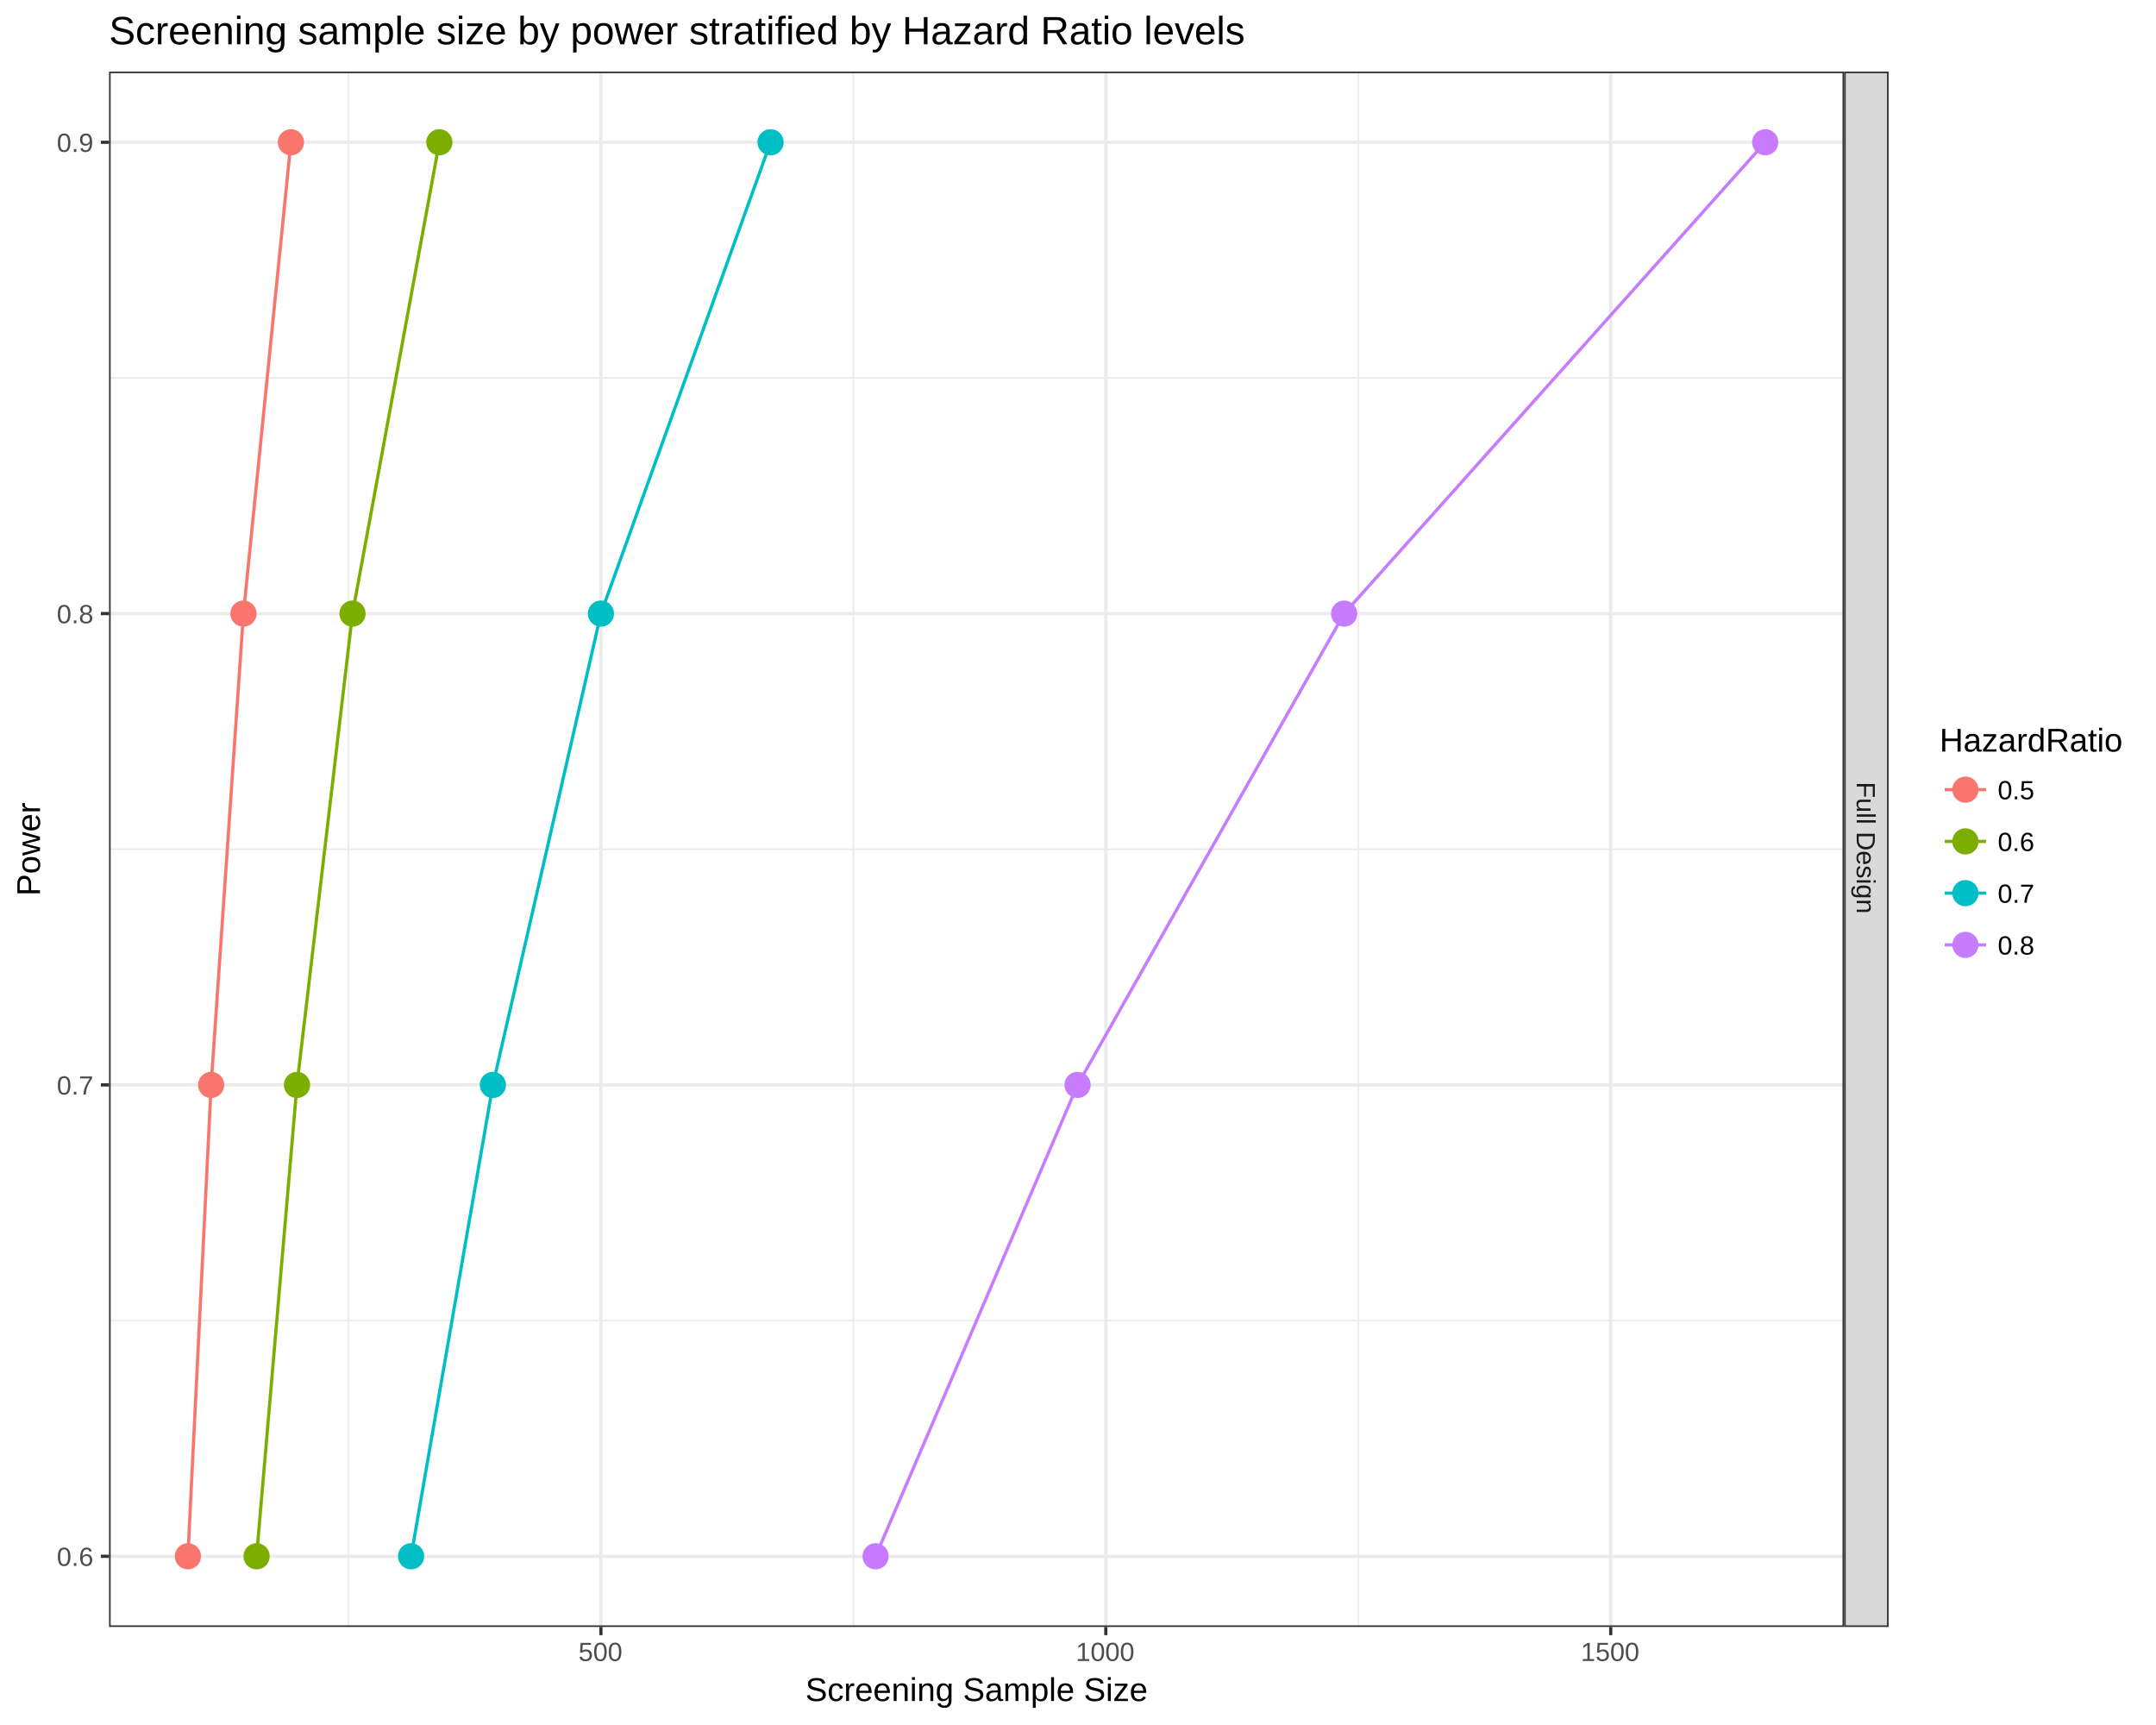
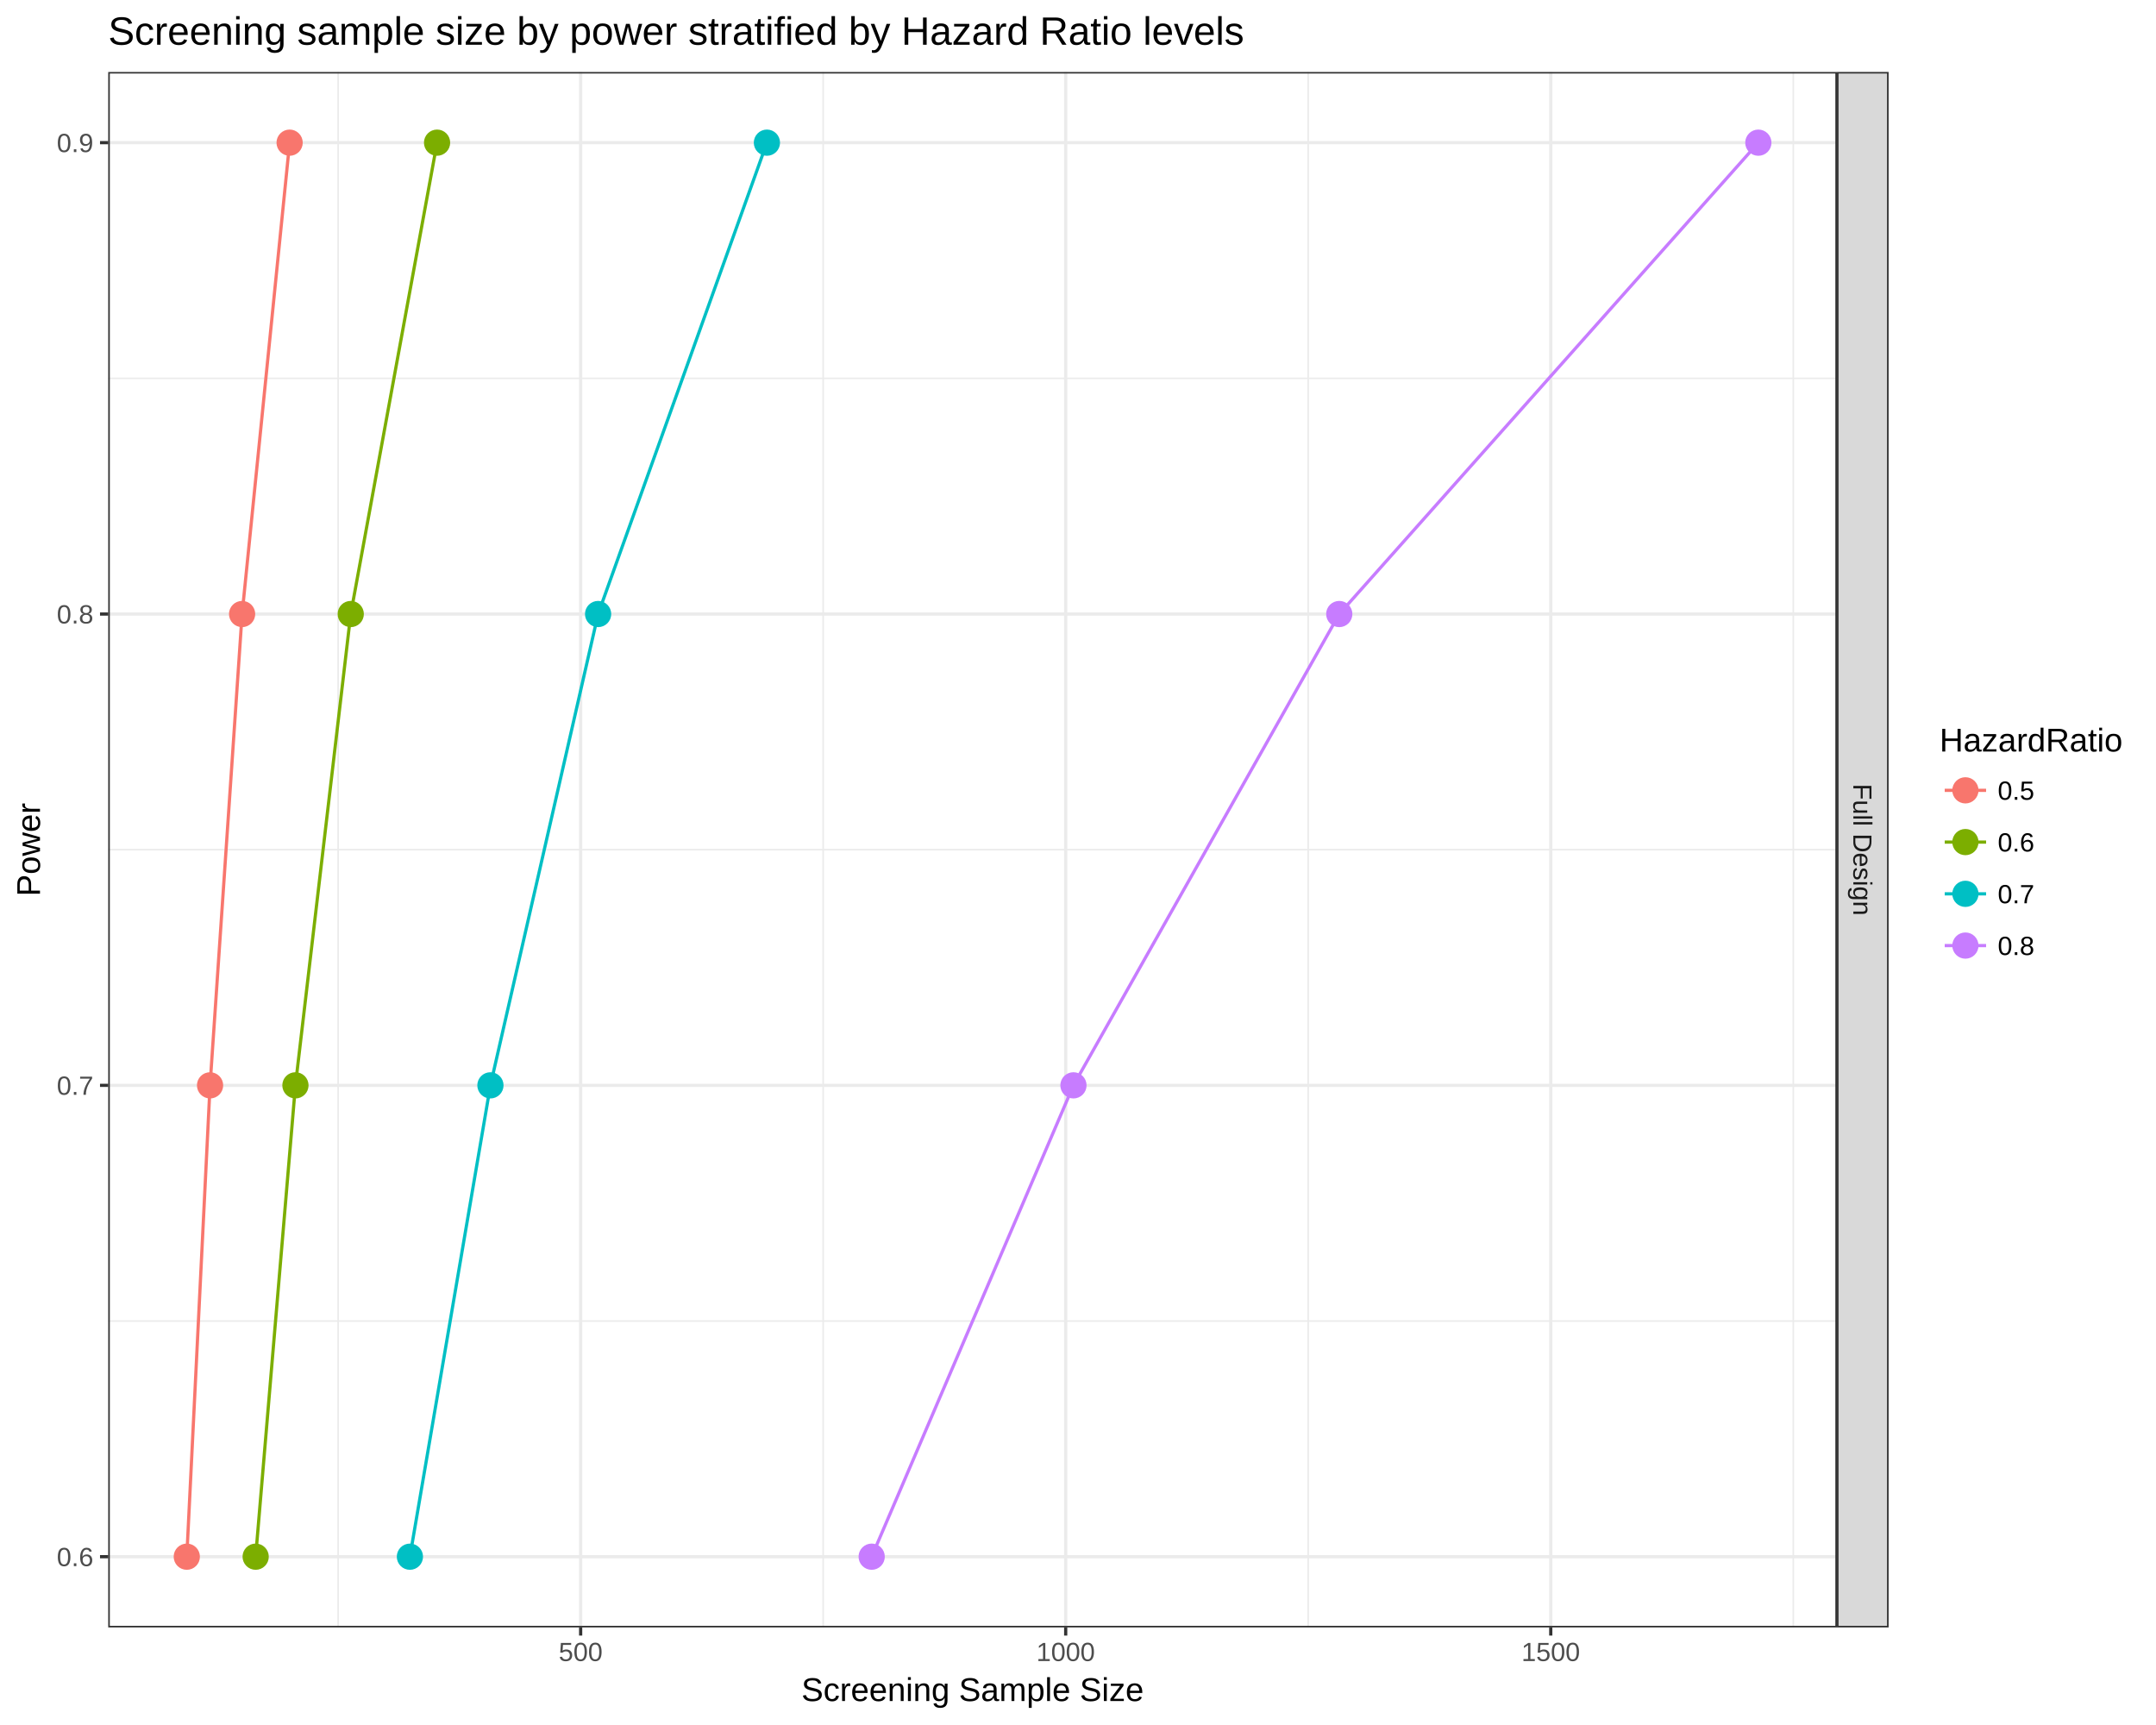
<svg xmlns="http://www.w3.org/2000/svg" viewBox="0 0 720.00 576.00">
  <defs>
    <style type="text/css">
    line, polyline, path, rect, circle {
      fill: none;
      stroke: #000000;
      stroke-linecap: round;
      stroke-linejoin: round;
      stroke-miterlimit: 10.00;
    }
  </style>
  </defs>
  <rect width="100%" height="100%" style="stroke: none; fill: #FFFFFF;" />
-   <rect x="-0.00" y="0.00" width="720.00" height="576.00" style="stroke-width: 1.07; stroke: #FFFFFF; fill: #FFFFFF;" />
+   <rect x="0.00" y="0.00" width="720.00" height="576.00" style="stroke-width: 1.07; stroke: #FFFFFF; fill: #FFFFFF;" />
  <defs>
-     <clipPath id="cpMzYuNDE3M3w2MTUuODM5fDU0My4yNjZ8MjMuODk4NQ==">
-       <rect x="36.42" y="23.90" width="579.42" height="519.37" />
+     <clipPath id="cpMzYuMTM4M3w2MTMuNDQ2fDU0My40MTF8MjQuMDI5">
+       <rect x="36.14" y="24.03" width="577.31" height="519.38" />
    </clipPath>
  </defs>
-   <rect x="36.42" y="23.90" width="579.42" height="519.37" style="stroke-width: 1.07; stroke: none; fill: #FFFFFF;" clip-path="url(#cpMzYuNDE3M3w2MTUuODM5fDU0My4yNjZ8MjMuODk4NQ==)" />
-   <polyline points="36.42,440.97 615.84,440.97 " style="stroke-width: 0.53; stroke: #EBEBEB; stroke-linecap: butt;" clip-path="url(#cpMzYuNDE3M3w2MTUuODM5fDU0My4yNjZ8MjMuODk4NQ==)" />
-   <polyline points="36.42,283.58 615.84,283.58 " style="stroke-width: 0.53; stroke: #EBEBEB; stroke-linecap: butt;" clip-path="url(#cpMzYuNDE3M3w2MTUuODM5fDU0My4yNjZ8MjMuODk4NQ==)" />
-   <polyline points="36.42,126.20 615.84,126.20 " style="stroke-width: 0.53; stroke: #EBEBEB; stroke-linecap: butt;" clip-path="url(#cpMzYuNDE3M3w2MTUuODM5fDU0My4yNjZ8MjMuODk4NQ==)" />
-   <polyline points="116.37,543.27 116.37,23.90 " style="stroke-width: 0.53; stroke: #EBEBEB; stroke-linecap: butt;" clip-path="url(#cpMzYuNDE3M3w2MTUuODM5fDU0My4yNjZ8MjMuODk4NQ==)" />
-   <polyline points="284.99,543.27 284.99,23.90 " style="stroke-width: 0.53; stroke: #EBEBEB; stroke-linecap: butt;" clip-path="url(#cpMzYuNDE3M3w2MTUuODM5fDU0My4yNjZ8MjMuODk4NQ==)" />
-   <polyline points="453.60,543.27 453.60,23.90 " style="stroke-width: 0.53; stroke: #EBEBEB; stroke-linecap: butt;" clip-path="url(#cpMzYuNDE3M3w2MTUuODM5fDU0My4yNjZ8MjMuODk4NQ==)" />
-   <polyline points="36.42,519.66 615.84,519.66 " style="stroke-width: 1.07; stroke: #EBEBEB; stroke-linecap: butt;" clip-path="url(#cpMzYuNDE3M3w2MTUuODM5fDU0My4yNjZ8MjMuODk4NQ==)" />
-   <polyline points="36.42,362.27 615.84,362.27 " style="stroke-width: 1.07; stroke: #EBEBEB; stroke-linecap: butt;" clip-path="url(#cpMzYuNDE3M3w2MTUuODM5fDU0My4yNjZ8MjMuODk4NQ==)" />
-   <polyline points="36.42,204.89 615.84,204.89 " style="stroke-width: 1.07; stroke: #EBEBEB; stroke-linecap: butt;" clip-path="url(#cpMzYuNDE3M3w2MTUuODM5fDU0My4yNjZ8MjMuODk4NQ==)" />
-   <polyline points="36.42,47.51 615.84,47.51 " style="stroke-width: 1.07; stroke: #EBEBEB; stroke-linecap: butt;" clip-path="url(#cpMzYuNDE3M3w2MTUuODM5fDU0My4yNjZ8MjMuODk4NQ==)" />
-   <polyline points="200.68,543.27 200.68,23.90 " style="stroke-width: 1.07; stroke: #EBEBEB; stroke-linecap: butt;" clip-path="url(#cpMzYuNDE3M3w2MTUuODM5fDU0My4yNjZ8MjMuODk4NQ==)" />
-   <polyline points="369.29,543.27 369.29,23.90 " style="stroke-width: 1.07; stroke: #EBEBEB; stroke-linecap: butt;" clip-path="url(#cpMzYuNDE3M3w2MTUuODM5fDU0My4yNjZ8MjMuODk4NQ==)" />
-   <polyline points="537.91,543.27 537.91,23.90 " style="stroke-width: 1.07; stroke: #EBEBEB; stroke-linecap: butt;" clip-path="url(#cpMzYuNDE3M3w2MTUuODM5fDU0My4yNjZ8MjMuODk4NQ==)" />
-   <polyline points="62.75,519.66 70.51,362.27 81.30,204.89 97.15,47.51 " style="stroke-width: 1.07; stroke: #F8766D; stroke-linecap: butt;" clip-path="url(#cpMzYuNDE3M3w2MTUuODM5fDU0My4yNjZ8MjMuODk4NQ==)" />
-   <polyline points="85.69,519.66 99.18,362.27 117.72,204.89 146.72,47.51 " style="stroke-width: 1.07; stroke: #7CAE00; stroke-linecap: butt;" clip-path="url(#cpMzYuNDE3M3w2MTUuODM5fDU0My4yNjZ8MjMuODk4NQ==)" />
-   <polyline points="137.28,519.66 164.60,362.27 200.68,204.89 257.33,47.51 " style="stroke-width: 1.07; stroke: #00BFC4; stroke-linecap: butt;" clip-path="url(#cpMzYuNDE3M3w2MTUuODM5fDU0My4yNjZ8MjMuODk4NQ==)" />
-   <polyline points="292.41,519.66 359.85,362.27 448.88,204.89 589.50,47.51 " style="stroke-width: 1.07; stroke: #C77CFF; stroke-linecap: butt;" clip-path="url(#cpMzYuNDE3M3w2MTUuODM5fDU0My4yNjZ8MjMuODk4NQ==)" />
-   <circle cx="62.75" cy="519.66" r="3.02pt" style="stroke-width: 0.71; stroke: #F8766D; fill: #F8766D;" clip-path="url(#cpMzYuNDE3M3w2MTUuODM5fDU0My4yNjZ8MjMuODk4NQ==)" />
-   <circle cx="70.51" cy="362.27" r="3.02pt" style="stroke-width: 0.71; stroke: #F8766D; fill: #F8766D;" clip-path="url(#cpMzYuNDE3M3w2MTUuODM5fDU0My4yNjZ8MjMuODk4NQ==)" />
-   <circle cx="81.30" cy="204.89" r="3.02pt" style="stroke-width: 0.71; stroke: #F8766D; fill: #F8766D;" clip-path="url(#cpMzYuNDE3M3w2MTUuODM5fDU0My4yNjZ8MjMuODk4NQ==)" />
-   <circle cx="97.15" cy="47.51" r="3.02pt" style="stroke-width: 0.71; stroke: #F8766D; fill: #F8766D;" clip-path="url(#cpMzYuNDE3M3w2MTUuODM5fDU0My4yNjZ8MjMuODk4NQ==)" />
-   <circle cx="85.69" cy="519.66" r="3.02pt" style="stroke-width: 0.71; stroke: #7CAE00; fill: #7CAE00;" clip-path="url(#cpMzYuNDE3M3w2MTUuODM5fDU0My4yNjZ8MjMuODk4NQ==)" />
-   <circle cx="99.18" cy="362.27" r="3.02pt" style="stroke-width: 0.71; stroke: #7CAE00; fill: #7CAE00;" clip-path="url(#cpMzYuNDE3M3w2MTUuODM5fDU0My4yNjZ8MjMuODk4NQ==)" />
-   <circle cx="117.72" cy="204.89" r="3.02pt" style="stroke-width: 0.71; stroke: #7CAE00; fill: #7CAE00;" clip-path="url(#cpMzYuNDE3M3w2MTUuODM5fDU0My4yNjZ8MjMuODk4NQ==)" />
-   <circle cx="146.72" cy="47.51" r="3.02pt" style="stroke-width: 0.71; stroke: #7CAE00; fill: #7CAE00;" clip-path="url(#cpMzYuNDE3M3w2MTUuODM5fDU0My4yNjZ8MjMuODk4NQ==)" />
-   <circle cx="137.28" cy="519.66" r="3.02pt" style="stroke-width: 0.71; stroke: #00BFC4; fill: #00BFC4;" clip-path="url(#cpMzYuNDE3M3w2MTUuODM5fDU0My4yNjZ8MjMuODk4NQ==)" />
-   <circle cx="164.60" cy="362.27" r="3.02pt" style="stroke-width: 0.71; stroke: #00BFC4; fill: #00BFC4;" clip-path="url(#cpMzYuNDE3M3w2MTUuODM5fDU0My4yNjZ8MjMuODk4NQ==)" />
-   <circle cx="200.68" cy="204.89" r="3.02pt" style="stroke-width: 0.71; stroke: #00BFC4; fill: #00BFC4;" clip-path="url(#cpMzYuNDE3M3w2MTUuODM5fDU0My4yNjZ8MjMuODk4NQ==)" />
-   <circle cx="257.33" cy="47.51" r="3.02pt" style="stroke-width: 0.71; stroke: #00BFC4; fill: #00BFC4;" clip-path="url(#cpMzYuNDE3M3w2MTUuODM5fDU0My4yNjZ8MjMuODk4NQ==)" />
-   <circle cx="292.41" cy="519.66" r="3.02pt" style="stroke-width: 0.71; stroke: #C77CFF; fill: #C77CFF;" clip-path="url(#cpMzYuNDE3M3w2MTUuODM5fDU0My4yNjZ8MjMuODk4NQ==)" />
-   <circle cx="359.85" cy="362.27" r="3.02pt" style="stroke-width: 0.71; stroke: #C77CFF; fill: #C77CFF;" clip-path="url(#cpMzYuNDE3M3w2MTUuODM5fDU0My4yNjZ8MjMuODk4NQ==)" />
-   <circle cx="448.88" cy="204.89" r="3.02pt" style="stroke-width: 0.71; stroke: #C77CFF; fill: #C77CFF;" clip-path="url(#cpMzYuNDE3M3w2MTUuODM5fDU0My4yNjZ8MjMuODk4NQ==)" />
-   <circle cx="589.50" cy="47.51" r="3.02pt" style="stroke-width: 0.71; stroke: #C77CFF; fill: #C77CFF;" clip-path="url(#cpMzYuNDE3M3w2MTUuODM5fDU0My4yNjZ8MjMuODk4NQ==)" />
-   <rect x="36.42" y="23.90" width="579.42" height="519.37" style="stroke-width: 1.07; stroke: #333333;" clip-path="url(#cpMzYuNDE3M3w2MTUuODM5fDU0My4yNjZ8MjMuODk4NQ==)" />
+   <rect x="36.14" y="24.03" width="577.31" height="519.38" style="stroke-width: 1.07; stroke: none; fill: #FFFFFF;" clip-path="url(#cpMzYuMTM4M3w2MTMuNDQ2fDU0My40MTF8MjQuMDI5)" />
+   <polyline points="36.14,441.11 613.45,441.11 " style="stroke-width: 0.53; stroke: #EBEBEB; stroke-linecap: butt;" clip-path="url(#cpMzYuMTM4M3w2MTMuNDQ2fDU0My40MTF8MjQuMDI5)" />
+   <polyline points="36.14,283.72 613.45,283.72 " style="stroke-width: 0.53; stroke: #EBEBEB; stroke-linecap: butt;" clip-path="url(#cpMzYuMTM4M3w2MTMuNDQ2fDU0My40MTF8MjQuMDI5)" />
+   <polyline points="36.14,126.33 613.45,126.33 " style="stroke-width: 0.53; stroke: #EBEBEB; stroke-linecap: butt;" clip-path="url(#cpMzYuMTM4M3w2MTMuNDQ2fDU0My40MTF8MjQuMDI5)" />
+   <polyline points="112.92,543.41 112.92,24.03 " style="stroke-width: 0.53; stroke: #EBEBEB; stroke-linecap: butt;" clip-path="url(#cpMzYuMTM4M3w2MTMuNDQ2fDU0My40MTF8MjQuMDI5)" />
+   <polyline points="274.90,543.41 274.90,24.03 " style="stroke-width: 0.53; stroke: #EBEBEB; stroke-linecap: butt;" clip-path="url(#cpMzYuMTM4M3w2MTMuNDQ2fDU0My40MTF8MjQuMDI5)" />
+   <polyline points="436.88,543.41 436.88,24.03 " style="stroke-width: 0.53; stroke: #EBEBEB; stroke-linecap: butt;" clip-path="url(#cpMzYuMTM4M3w2MTMuNDQ2fDU0My40MTF8MjQuMDI5)" />
+   <polyline points="598.87,543.41 598.87,24.03 " style="stroke-width: 0.53; stroke: #EBEBEB; stroke-linecap: butt;" clip-path="url(#cpMzYuMTM4M3w2MTMuNDQ2fDU0My40MTF8MjQuMDI5)" />
+   <polyline points="36.14,519.80 613.45,519.80 " style="stroke-width: 1.07; stroke: #EBEBEB; stroke-linecap: butt;" clip-path="url(#cpMzYuMTM4M3w2MTMuNDQ2fDU0My40MTF8MjQuMDI5)" />
+   <polyline points="36.14,362.41 613.45,362.41 " style="stroke-width: 1.07; stroke: #EBEBEB; stroke-linecap: butt;" clip-path="url(#cpMzYuMTM4M3w2MTMuNDQ2fDU0My40MTF8MjQuMDI5)" />
+   <polyline points="36.14,205.03 613.45,205.03 " style="stroke-width: 1.07; stroke: #EBEBEB; stroke-linecap: butt;" clip-path="url(#cpMzYuMTM4M3w2MTMuNDQ2fDU0My40MTF8MjQuMDI5)" />
+   <polyline points="36.14,47.64 613.45,47.64 " style="stroke-width: 1.07; stroke: #EBEBEB; stroke-linecap: butt;" clip-path="url(#cpMzYuMTM4M3w2MTMuNDQ2fDU0My40MTF8MjQuMDI5)" />
+   <polyline points="193.91,543.41 193.91,24.03 " style="stroke-width: 1.07; stroke: #EBEBEB; stroke-linecap: butt;" clip-path="url(#cpMzYuMTM4M3w2MTMuNDQ2fDU0My40MTF8MjQuMDI5)" />
+   <polyline points="355.89,543.41 355.89,24.03 " style="stroke-width: 1.07; stroke: #EBEBEB; stroke-linecap: butt;" clip-path="url(#cpMzYuMTM4M3w2MTMuNDQ2fDU0My40MTF8MjQuMDI5)" />
+   <polyline points="517.88,543.41 517.88,24.03 " style="stroke-width: 1.07; stroke: #EBEBEB; stroke-linecap: butt;" clip-path="url(#cpMzYuMTM4M3w2MTMuNDQ2fDU0My40MTF8MjQuMDI5)" />
+   <polyline points="62.38,519.80 70.15,362.41 80.85,205.03 96.72,47.64 " style="stroke-width: 1.07; stroke: #F8766D; stroke-linecap: butt;" clip-path="url(#cpMzYuMTM4M3w2MTMuNDQ2fDU0My40MTF8MjQuMDI5)" />
+   <polyline points="85.38,519.80 98.66,362.41 117.13,205.03 145.96,47.64 " style="stroke-width: 1.07; stroke: #7CAE00; stroke-linecap: butt;" clip-path="url(#cpMzYuMTM4M3w2MTMuNDQ2fDU0My40MTF8MjQuMDI5)" />
+   <polyline points="136.89,519.80 163.78,362.41 199.74,205.03 256.11,47.64 " style="stroke-width: 1.07; stroke: #00BFC4; stroke-linecap: butt;" clip-path="url(#cpMzYuMTM4M3w2MTMuNDQ2fDU0My40MTF8MjQuMDI5)" />
+   <polyline points="291.10,519.80 358.48,362.41 447.25,205.03 587.20,47.64 " style="stroke-width: 1.07; stroke: #C77CFF; stroke-linecap: butt;" clip-path="url(#cpMzYuMTM4M3w2MTMuNDQ2fDU0My40MTF8MjQuMDI5)" />
+   <circle cx="62.38" cy="519.80" r="3.02pt" style="stroke-width: 0.71; stroke: #F8766D; fill: #F8766D;" clip-path="url(#cpMzYuMTM4M3w2MTMuNDQ2fDU0My40MTF8MjQuMDI5)" />
+   <circle cx="70.15" cy="362.41" r="3.02pt" style="stroke-width: 0.71; stroke: #F8766D; fill: #F8766D;" clip-path="url(#cpMzYuMTM4M3w2MTMuNDQ2fDU0My40MTF8MjQuMDI5)" />
+   <circle cx="80.85" cy="205.03" r="3.02pt" style="stroke-width: 0.71; stroke: #F8766D; fill: #F8766D;" clip-path="url(#cpMzYuMTM4M3w2MTMuNDQ2fDU0My40MTF8MjQuMDI5)" />
+   <circle cx="96.72" cy="47.64" r="3.02pt" style="stroke-width: 0.71; stroke: #F8766D; fill: #F8766D;" clip-path="url(#cpMzYuMTM4M3w2MTMuNDQ2fDU0My40MTF8MjQuMDI5)" />
+   <circle cx="85.38" cy="519.80" r="3.02pt" style="stroke-width: 0.71; stroke: #7CAE00; fill: #7CAE00;" clip-path="url(#cpMzYuMTM4M3w2MTMuNDQ2fDU0My40MTF8MjQuMDI5)" />
+   <circle cx="98.66" cy="362.41" r="3.02pt" style="stroke-width: 0.71; stroke: #7CAE00; fill: #7CAE00;" clip-path="url(#cpMzYuMTM4M3w2MTMuNDQ2fDU0My40MTF8MjQuMDI5)" />
+   <circle cx="117.13" cy="205.03" r="3.02pt" style="stroke-width: 0.71; stroke: #7CAE00; fill: #7CAE00;" clip-path="url(#cpMzYuMTM4M3w2MTMuNDQ2fDU0My40MTF8MjQuMDI5)" />
+   <circle cx="145.96" cy="47.64" r="3.02pt" style="stroke-width: 0.71; stroke: #7CAE00; fill: #7CAE00;" clip-path="url(#cpMzYuMTM4M3w2MTMuNDQ2fDU0My40MTF8MjQuMDI5)" />
+   <circle cx="136.89" cy="519.80" r="3.02pt" style="stroke-width: 0.71; stroke: #00BFC4; fill: #00BFC4;" clip-path="url(#cpMzYuMTM4M3w2MTMuNDQ2fDU0My40MTF8MjQuMDI5)" />
+   <circle cx="163.78" cy="362.41" r="3.02pt" style="stroke-width: 0.71; stroke: #00BFC4; fill: #00BFC4;" clip-path="url(#cpMzYuMTM4M3w2MTMuNDQ2fDU0My40MTF8MjQuMDI5)" />
+   <circle cx="199.74" cy="205.03" r="3.02pt" style="stroke-width: 0.71; stroke: #00BFC4; fill: #00BFC4;" clip-path="url(#cpMzYuMTM4M3w2MTMuNDQ2fDU0My40MTF8MjQuMDI5)" />
+   <circle cx="256.11" cy="47.64" r="3.02pt" style="stroke-width: 0.71; stroke: #00BFC4; fill: #00BFC4;" clip-path="url(#cpMzYuMTM4M3w2MTMuNDQ2fDU0My40MTF8MjQuMDI5)" />
+   <circle cx="291.10" cy="519.80" r="3.02pt" style="stroke-width: 0.71; stroke: #C77CFF; fill: #C77CFF;" clip-path="url(#cpMzYuMTM4M3w2MTMuNDQ2fDU0My40MTF8MjQuMDI5)" />
+   <circle cx="358.48" cy="362.41" r="3.02pt" style="stroke-width: 0.71; stroke: #C77CFF; fill: #C77CFF;" clip-path="url(#cpMzYuMTM4M3w2MTMuNDQ2fDU0My40MTF8MjQuMDI5)" />
+   <circle cx="447.25" cy="205.03" r="3.02pt" style="stroke-width: 0.71; stroke: #C77CFF; fill: #C77CFF;" clip-path="url(#cpMzYuMTM4M3w2MTMuNDQ2fDU0My40MTF8MjQuMDI5)" />
+   <circle cx="587.20" cy="47.64" r="3.02pt" style="stroke-width: 0.71; stroke: #C77CFF; fill: #C77CFF;" clip-path="url(#cpMzYuMTM4M3w2MTMuNDQ2fDU0My40MTF8MjQuMDI5)" />
+   <rect x="36.14" y="24.03" width="577.31" height="519.38" style="stroke-width: 1.07; stroke: #333333;" clip-path="url(#cpMzYuMTM4M3w2MTMuNDQ2fDU0My40MTF8MjQuMDI5)" />
  <defs>
    <clipPath id="cpMHw3MjB8NTc2fDA=">
      <rect x="0.00" y="0.00" width="720.00" height="576.00" />
    </clipPath>
  </defs>
  <defs>
-     <clipPath id="cpNjE1LjgzOXw2MzAuNzA0fDU0My4yNjZ8MjMuODk4NQ==">
-       <rect x="615.84" y="23.90" width="14.87" height="519.37" />
+     <clipPath id="cpNjEzLjQ0Nnw2MzAuNzA0fDU0My40MTF8MjQuMDI5">
+       <rect x="613.45" y="24.03" width="17.26" height="519.38" />
    </clipPath>
  </defs>
-   <rect x="615.84" y="23.90" width="14.87" height="519.37" style="stroke-width: 1.07; stroke: #333333; fill: #D9D9D9;" clip-path="url(#cpNjE1LjgzOXw2MzAuNzA0fDU0My4yNjZ8MjMuODk4NQ==)" />
-   <g clip-path="url(#cpNjE1LjgzOXw2MzAuNzA0fDU0My4yNjZ8MjMuODk4NQ==)">
-     <text transform="translate(620.05,261.07) rotate(-270)" style="font-size: 8.80px; fill: #1A1A1A; font-family: Arial;" textLength="45.02px" lengthAdjust="spacingAndGlyphs">Full Design</text>
+   <rect x="613.45" y="24.03" width="17.26" height="519.38" style="stroke-width: 1.07; stroke: #333333; fill: #D9D9D9;" clip-path="url(#cpNjEzLjQ0Nnw2MzAuNzA0fDU0My40MTF8MjQuMDI5)" />
+   <g clip-path="url(#cpNjEzLjQ0Nnw2MzAuNzA0fDU0My40MTF8MjQuMDI5)">
+     <text transform="translate(618.93,261.71) rotate(90)" style="font-size: 8.80px; fill: #1A1A1A; font-family: Arial;" textLength="44.02px" lengthAdjust="spacingAndGlyphs">Full Design</text>
  </g>
  <defs>
    <clipPath id="cpMHw3MjB8NTc2fDA=">
      <rect x="0.00" y="0.00" width="720.00" height="576.00" />
    </clipPath>
  </defs>
-   <polyline points="200.68,546.01 200.68,543.27 " style="stroke-width: 1.07; stroke: #333333; stroke-linecap: butt;" clip-path="url(#cpMHw3MjB8NTc2fDA=)" />
-   <polyline points="369.29,546.01 369.29,543.27 " style="stroke-width: 1.07; stroke: #333333; stroke-linecap: butt;" clip-path="url(#cpMHw3MjB8NTc2fDA=)" />
-   <polyline points="537.91,546.01 537.91,543.27 " style="stroke-width: 1.07; stroke: #333333; stroke-linecap: butt;" clip-path="url(#cpMHw3MjB8NTc2fDA=)" />
+   <polyline points="193.91,546.15 193.91,543.41 " style="stroke-width: 1.07; stroke: #333333; stroke-linecap: butt;" clip-path="url(#cpMHw3MjB8NTc2fDA=)" />
+   <polyline points="355.89,546.15 355.89,543.41 " style="stroke-width: 1.07; stroke: #333333; stroke-linecap: butt;" clip-path="url(#cpMHw3MjB8NTc2fDA=)" />
+   <polyline points="517.88,546.15 517.88,543.41 " style="stroke-width: 1.07; stroke: #333333; stroke-linecap: butt;" clip-path="url(#cpMHw3MjB8NTc2fDA=)" />
  <g clip-path="url(#cpMHw3MjB8NTc2fDA=)">
-     <text x="193.17" y="554.63" style="font-size: 8.80px; fill: #4D4D4D; font-family: Arial;" textLength="15.02px" lengthAdjust="spacingAndGlyphs">500</text>
+     <text x="186.57" y="554.64" style="font-size: 8.80px; fill: #4D4D4D; font-family: Arial;" textLength="14.68px" lengthAdjust="spacingAndGlyphs">500</text>
  </g>
  <g clip-path="url(#cpMHw3MjB8NTc2fDA=)">
-     <text x="359.28" y="554.63" style="font-size: 8.80px; fill: #4D4D4D; font-family: Arial;" textLength="20.02px" lengthAdjust="spacingAndGlyphs">1000</text>
+     <text x="346.10" y="554.64" style="font-size: 8.80px; fill: #4D4D4D; font-family: Arial;" textLength="19.58px" lengthAdjust="spacingAndGlyphs">1000</text>
  </g>
  <g clip-path="url(#cpMHw3MjB8NTc2fDA=)">
-     <text x="527.90" y="554.63" style="font-size: 8.80px; fill: #4D4D4D; font-family: Arial;" textLength="20.02px" lengthAdjust="spacingAndGlyphs">1500</text>
+     <text x="508.09" y="554.64" style="font-size: 8.80px; fill: #4D4D4D; font-family: Arial;" textLength="19.58px" lengthAdjust="spacingAndGlyphs">1500</text>
  </g>
  <g clip-path="url(#cpMHw3MjB8NTc2fDA=)">
-     <text x="18.97" y="522.88" style="font-size: 8.80px; fill: #4D4D4D; font-family: Arial;" textLength="12.51px" lengthAdjust="spacingAndGlyphs">0.6</text>
+     <text x="18.97" y="522.95" style="font-size: 8.80px; fill: #4D4D4D; font-family: Arial;" textLength="12.23px" lengthAdjust="spacingAndGlyphs">0.6</text>
  </g>
  <g clip-path="url(#cpMHw3MjB8NTc2fDA=)">
-     <text x="18.97" y="365.49" style="font-size: 8.80px; fill: #4D4D4D; font-family: Arial;" textLength="12.51px" lengthAdjust="spacingAndGlyphs">0.7</text>
+     <text x="18.97" y="365.56" style="font-size: 8.80px; fill: #4D4D4D; font-family: Arial;" textLength="12.23px" lengthAdjust="spacingAndGlyphs">0.7</text>
  </g>
  <g clip-path="url(#cpMHw3MjB8NTc2fDA=)">
-     <text x="18.97" y="208.11" style="font-size: 8.80px; fill: #4D4D4D; font-family: Arial;" textLength="12.51px" lengthAdjust="spacingAndGlyphs">0.8</text>
+     <text x="18.97" y="208.18" style="font-size: 8.80px; fill: #4D4D4D; font-family: Arial;" textLength="12.23px" lengthAdjust="spacingAndGlyphs">0.8</text>
  </g>
  <g clip-path="url(#cpMHw3MjB8NTc2fDA=)">
-     <text x="18.97" y="50.72" style="font-size: 8.80px; fill: #4D4D4D; font-family: Arial;" textLength="12.51px" lengthAdjust="spacingAndGlyphs">0.9</text>
+     <text x="18.97" y="50.79" style="font-size: 8.80px; fill: #4D4D4D; font-family: Arial;" textLength="12.23px" lengthAdjust="spacingAndGlyphs">0.9</text>
  </g>
-   <polyline points="33.68,519.66 36.42,519.66 " style="stroke-width: 1.07; stroke: #333333; stroke-linecap: butt;" clip-path="url(#cpMHw3MjB8NTc2fDA=)" />
-   <polyline points="33.68,362.27 36.42,362.27 " style="stroke-width: 1.07; stroke: #333333; stroke-linecap: butt;" clip-path="url(#cpMHw3MjB8NTc2fDA=)" />
-   <polyline points="33.68,204.89 36.42,204.89 " style="stroke-width: 1.07; stroke: #333333; stroke-linecap: butt;" clip-path="url(#cpMHw3MjB8NTc2fDA=)" />
-   <polyline points="33.68,47.51 36.42,47.51 " style="stroke-width: 1.07; stroke: #333333; stroke-linecap: butt;" clip-path="url(#cpMHw3MjB8NTc2fDA=)" />
+   <polyline points="33.40,519.80 36.14,519.80 " style="stroke-width: 1.07; stroke: #333333; stroke-linecap: butt;" clip-path="url(#cpMHw3MjB8NTc2fDA=)" />
+   <polyline points="33.40,362.41 36.14,362.41 " style="stroke-width: 1.07; stroke: #333333; stroke-linecap: butt;" clip-path="url(#cpMHw3MjB8NTc2fDA=)" />
+   <polyline points="33.40,205.03 36.14,205.03 " style="stroke-width: 1.07; stroke: #333333; stroke-linecap: butt;" clip-path="url(#cpMHw3MjB8NTc2fDA=)" />
+   <polyline points="33.40,47.64 36.14,47.64 " style="stroke-width: 1.07; stroke: #333333; stroke-linecap: butt;" clip-path="url(#cpMHw3MjB8NTc2fDA=)" />
  <g clip-path="url(#cpMHw3MjB8NTc2fDA=)">
-     <text x="268.96" y="567.99" style="font-size: 11.00px; font-family: Arial;" textLength="114.34px" lengthAdjust="spacingAndGlyphs">Screening Sample Size</text>
+     <text x="267.62" y="568.00" style="font-size: 11.00px; font-family: Arial;" textLength="114.34px" lengthAdjust="spacingAndGlyphs">Screening Sample Size</text>
  </g>
  <g clip-path="url(#cpMHw3MjB8NTc2fDA=)">
-     <text transform="translate(13.35,299.17) rotate(-90)" style="font-size: 11.00px; font-family: Arial;" textLength="31.18px" lengthAdjust="spacingAndGlyphs">Power</text>
+     <text transform="translate(13.35,299.31) rotate(-90)" style="font-size: 11.00px; font-family: Arial;" textLength="31.18px" lengthAdjust="spacingAndGlyphs">Power</text>
  </g>
-   <rect x="642.04" y="237.34" width="72.48" height="92.48" style="stroke-width: 1.07; stroke: none; fill: #FFFFFF;" clip-path="url(#cpMHw3MjB8NTc2fDA=)" />
+   <rect x="642.04" y="237.39" width="72.48" height="92.65" style="stroke-width: 1.07; stroke: none; fill: #FFFFFF;" clip-path="url(#cpMHw3MjB8NTc2fDA=)" />
  <g clip-path="url(#cpMHw3MjB8NTc2fDA=)">
-     <text x="647.71" y="250.96" style="font-size: 11.00px; font-family: Arial;" textLength="61.14px" lengthAdjust="spacingAndGlyphs">HazardRatio</text>
+     <text x="647.71" y="250.94" style="font-size: 11.00px; font-family: Arial;" textLength="61.14px" lengthAdjust="spacingAndGlyphs">HazardRatio</text>
  </g>
-   <rect x="647.71" y="255.03" width="17.28" height="17.28" style="stroke-width: 1.07; stroke: none; fill: #FFFFFF;" clip-path="url(#cpMHw3MjB8NTc2fDA=)" />
-   <line x1="649.44" y1="263.67" x2="663.26" y2="263.67" style="stroke-width: 1.07; stroke: #F8766D; stroke-linecap: butt;" clip-path="url(#cpMHw3MjB8NTc2fDA=)" />
-   <circle cx="656.35" cy="263.67" r="3.02pt" style="stroke-width: 0.71; stroke: #F8766D; fill: #F8766D;" clip-path="url(#cpMHw3MjB8NTc2fDA=)" />
-   <rect x="647.71" y="272.31" width="17.28" height="17.28" style="stroke-width: 1.07; stroke: none; fill: #FFFFFF;" clip-path="url(#cpMHw3MjB8NTc2fDA=)" />
-   <line x1="649.44" y1="280.95" x2="663.26" y2="280.95" style="stroke-width: 1.07; stroke: #7CAE00; stroke-linecap: butt;" clip-path="url(#cpMHw3MjB8NTc2fDA=)" />
-   <circle cx="656.35" cy="280.95" r="3.02pt" style="stroke-width: 0.71; stroke: #7CAE00; fill: #7CAE00;" clip-path="url(#cpMHw3MjB8NTc2fDA=)" />
-   <rect x="647.71" y="289.59" width="17.28" height="17.28" style="stroke-width: 1.07; stroke: none; fill: #FFFFFF;" clip-path="url(#cpMHw3MjB8NTc2fDA=)" />
-   <line x1="649.44" y1="298.23" x2="663.26" y2="298.23" style="stroke-width: 1.07; stroke: #00BFC4; stroke-linecap: butt;" clip-path="url(#cpMHw3MjB8NTc2fDA=)" />
-   <circle cx="656.35" cy="298.23" r="3.02pt" style="stroke-width: 0.71; stroke: #00BFC4; fill: #00BFC4;" clip-path="url(#cpMHw3MjB8NTc2fDA=)" />
-   <rect x="647.71" y="306.87" width="17.28" height="17.28" style="stroke-width: 1.07; stroke: none; fill: #FFFFFF;" clip-path="url(#cpMHw3MjB8NTc2fDA=)" />
-   <line x1="649.44" y1="315.51" x2="663.26" y2="315.51" style="stroke-width: 1.07; stroke: #C77CFF; stroke-linecap: butt;" clip-path="url(#cpMHw3MjB8NTc2fDA=)" />
-   <circle cx="656.35" cy="315.51" r="3.02pt" style="stroke-width: 0.71; stroke: #C77CFF; fill: #C77CFF;" clip-path="url(#cpMHw3MjB8NTc2fDA=)" />
+   <rect x="647.71" y="255.26" width="17.28" height="17.28" style="stroke-width: 1.07; stroke: none; fill: #FFFFFF;" clip-path="url(#cpMHw3MjB8NTc2fDA=)" />
+   <line x1="649.44" y1="263.90" x2="663.26" y2="263.90" style="stroke-width: 1.07; stroke: #F8766D; stroke-linecap: butt;" clip-path="url(#cpMHw3MjB8NTc2fDA=)" />
+   <circle cx="656.35" cy="263.90" r="3.02pt" style="stroke-width: 0.71; stroke: #F8766D; fill: #F8766D;" clip-path="url(#cpMHw3MjB8NTc2fDA=)" />
+   <rect x="647.71" y="272.54" width="17.28" height="17.28" style="stroke-width: 1.07; stroke: none; fill: #FFFFFF;" clip-path="url(#cpMHw3MjB8NTc2fDA=)" />
+   <line x1="649.44" y1="281.18" x2="663.26" y2="281.18" style="stroke-width: 1.07; stroke: #7CAE00; stroke-linecap: butt;" clip-path="url(#cpMHw3MjB8NTc2fDA=)" />
+   <circle cx="656.35" cy="281.18" r="3.02pt" style="stroke-width: 0.71; stroke: #7CAE00; fill: #7CAE00;" clip-path="url(#cpMHw3MjB8NTc2fDA=)" />
+   <rect x="647.71" y="289.82" width="17.28" height="17.28" style="stroke-width: 1.07; stroke: none; fill: #FFFFFF;" clip-path="url(#cpMHw3MjB8NTc2fDA=)" />
+   <line x1="649.44" y1="298.46" x2="663.26" y2="298.46" style="stroke-width: 1.07; stroke: #00BFC4; stroke-linecap: butt;" clip-path="url(#cpMHw3MjB8NTc2fDA=)" />
+   <circle cx="656.35" cy="298.46" r="3.02pt" style="stroke-width: 0.71; stroke: #00BFC4; fill: #00BFC4;" clip-path="url(#cpMHw3MjB8NTc2fDA=)" />
+   <rect x="647.71" y="307.10" width="17.28" height="17.28" style="stroke-width: 1.07; stroke: none; fill: #FFFFFF;" clip-path="url(#cpMHw3MjB8NTc2fDA=)" />
+   <line x1="649.44" y1="315.74" x2="663.26" y2="315.74" style="stroke-width: 1.07; stroke: #C77CFF; stroke-linecap: butt;" clip-path="url(#cpMHw3MjB8NTc2fDA=)" />
+   <circle cx="656.35" cy="315.74" r="3.02pt" style="stroke-width: 0.71; stroke: #C77CFF; fill: #C77CFF;" clip-path="url(#cpMHw3MjB8NTc2fDA=)" />
  <g clip-path="url(#cpMHw3MjB8NTc2fDA=)">
-     <text x="667.15" y="266.89" style="font-size: 8.80px; font-family: Arial;" textLength="12.51px" lengthAdjust="spacingAndGlyphs">0.5</text>
+     <text x="667.15" y="267.05" style="font-size: 8.80px; font-family: Arial;" textLength="12.23px" lengthAdjust="spacingAndGlyphs">0.5</text>
  </g>
  <g clip-path="url(#cpMHw3MjB8NTc2fDA=)">
-     <text x="667.15" y="284.17" style="font-size: 8.80px; font-family: Arial;" textLength="12.51px" lengthAdjust="spacingAndGlyphs">0.6</text>
+     <text x="667.15" y="284.33" style="font-size: 8.80px; font-family: Arial;" textLength="12.23px" lengthAdjust="spacingAndGlyphs">0.6</text>
  </g>
  <g clip-path="url(#cpMHw3MjB8NTc2fDA=)">
-     <text x="667.15" y="301.45" style="font-size: 8.80px; font-family: Arial;" textLength="12.51px" lengthAdjust="spacingAndGlyphs">0.7</text>
+     <text x="667.15" y="301.61" style="font-size: 8.80px; font-family: Arial;" textLength="12.23px" lengthAdjust="spacingAndGlyphs">0.7</text>
  </g>
  <g clip-path="url(#cpMHw3MjB8NTc2fDA=)">
-     <text x="667.15" y="318.73" style="font-size: 8.80px; font-family: Arial;" textLength="12.51px" lengthAdjust="spacingAndGlyphs">0.8</text>
+     <text x="667.15" y="318.89" style="font-size: 8.80px; font-family: Arial;" textLength="12.23px" lengthAdjust="spacingAndGlyphs">0.8</text>
  </g>
  <g clip-path="url(#cpMHw3MjB8NTc2fDA=)">
-     <text x="36.42" y="14.79" style="font-size: 13.20px; font-family: Arial;" textLength="373.56px" lengthAdjust="spacingAndGlyphs">Screening sample size by power stratified by Hazard Ratio levels</text>
+     <text x="36.14" y="14.93" style="font-size: 13.20px; font-family: Arial;" textLength="379.31px" lengthAdjust="spacingAndGlyphs">Screening sample size by power stratified by Hazard Ratio levels</text>
  </g>
</svg>
